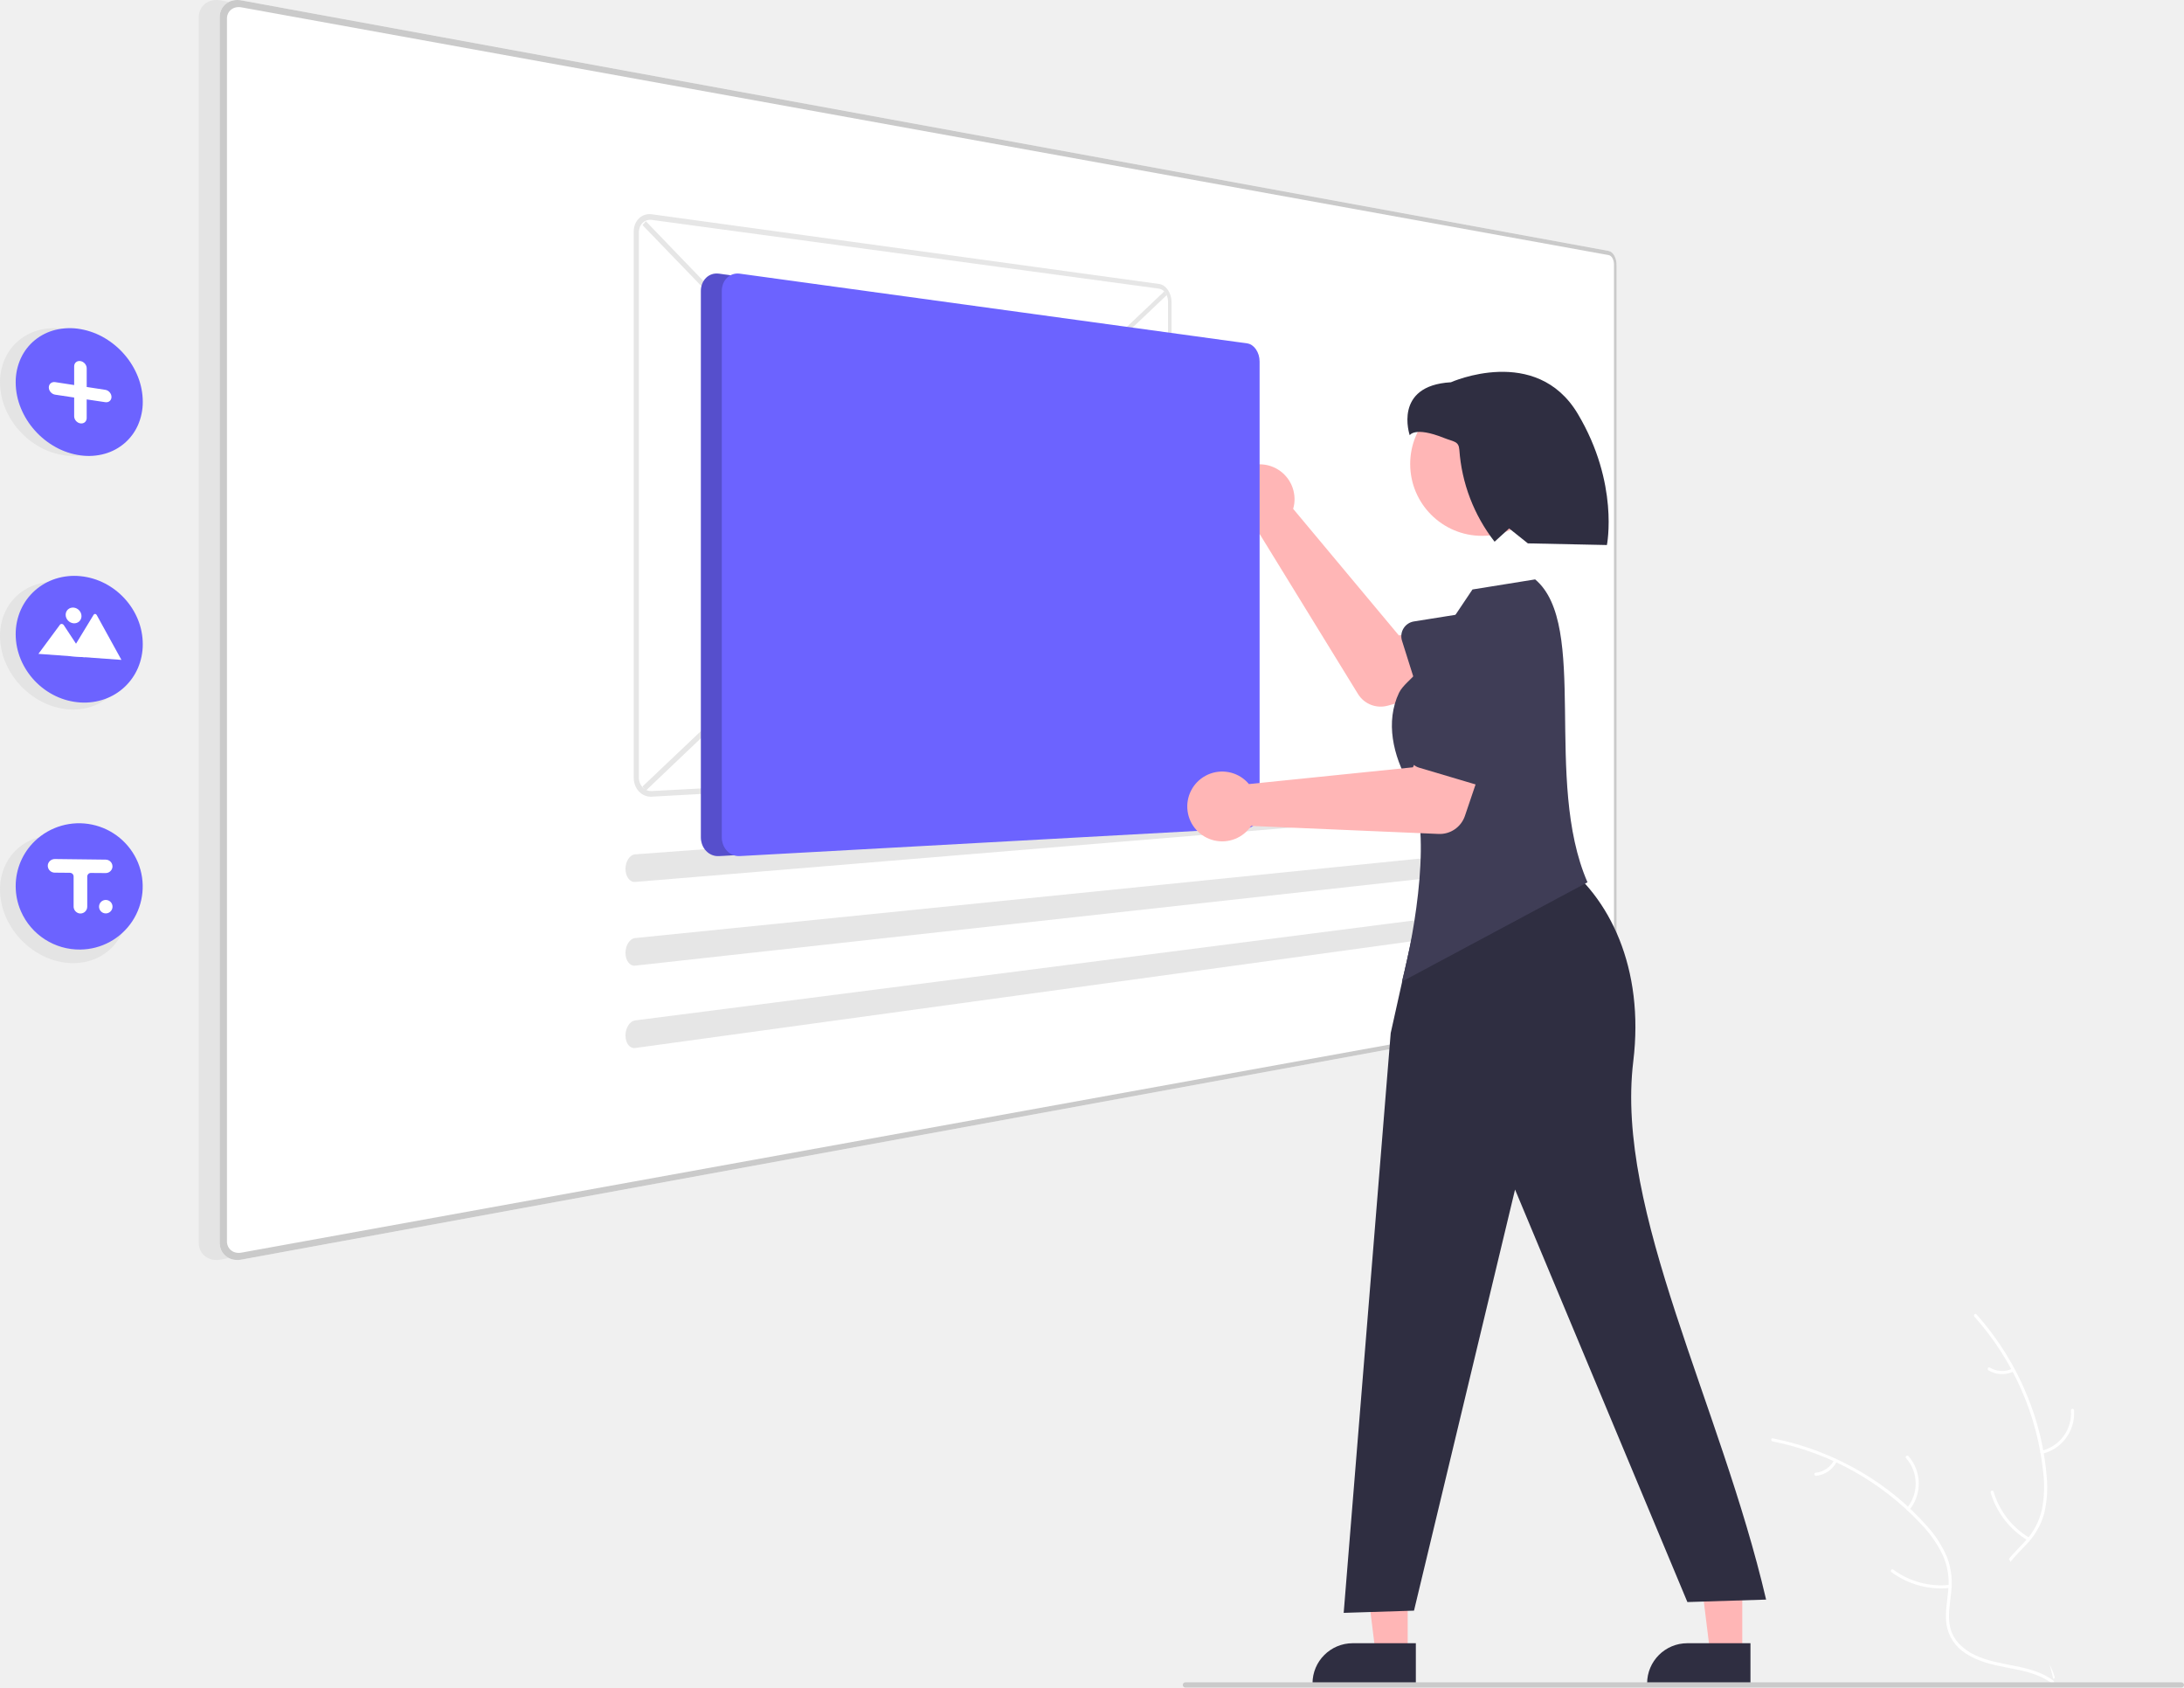
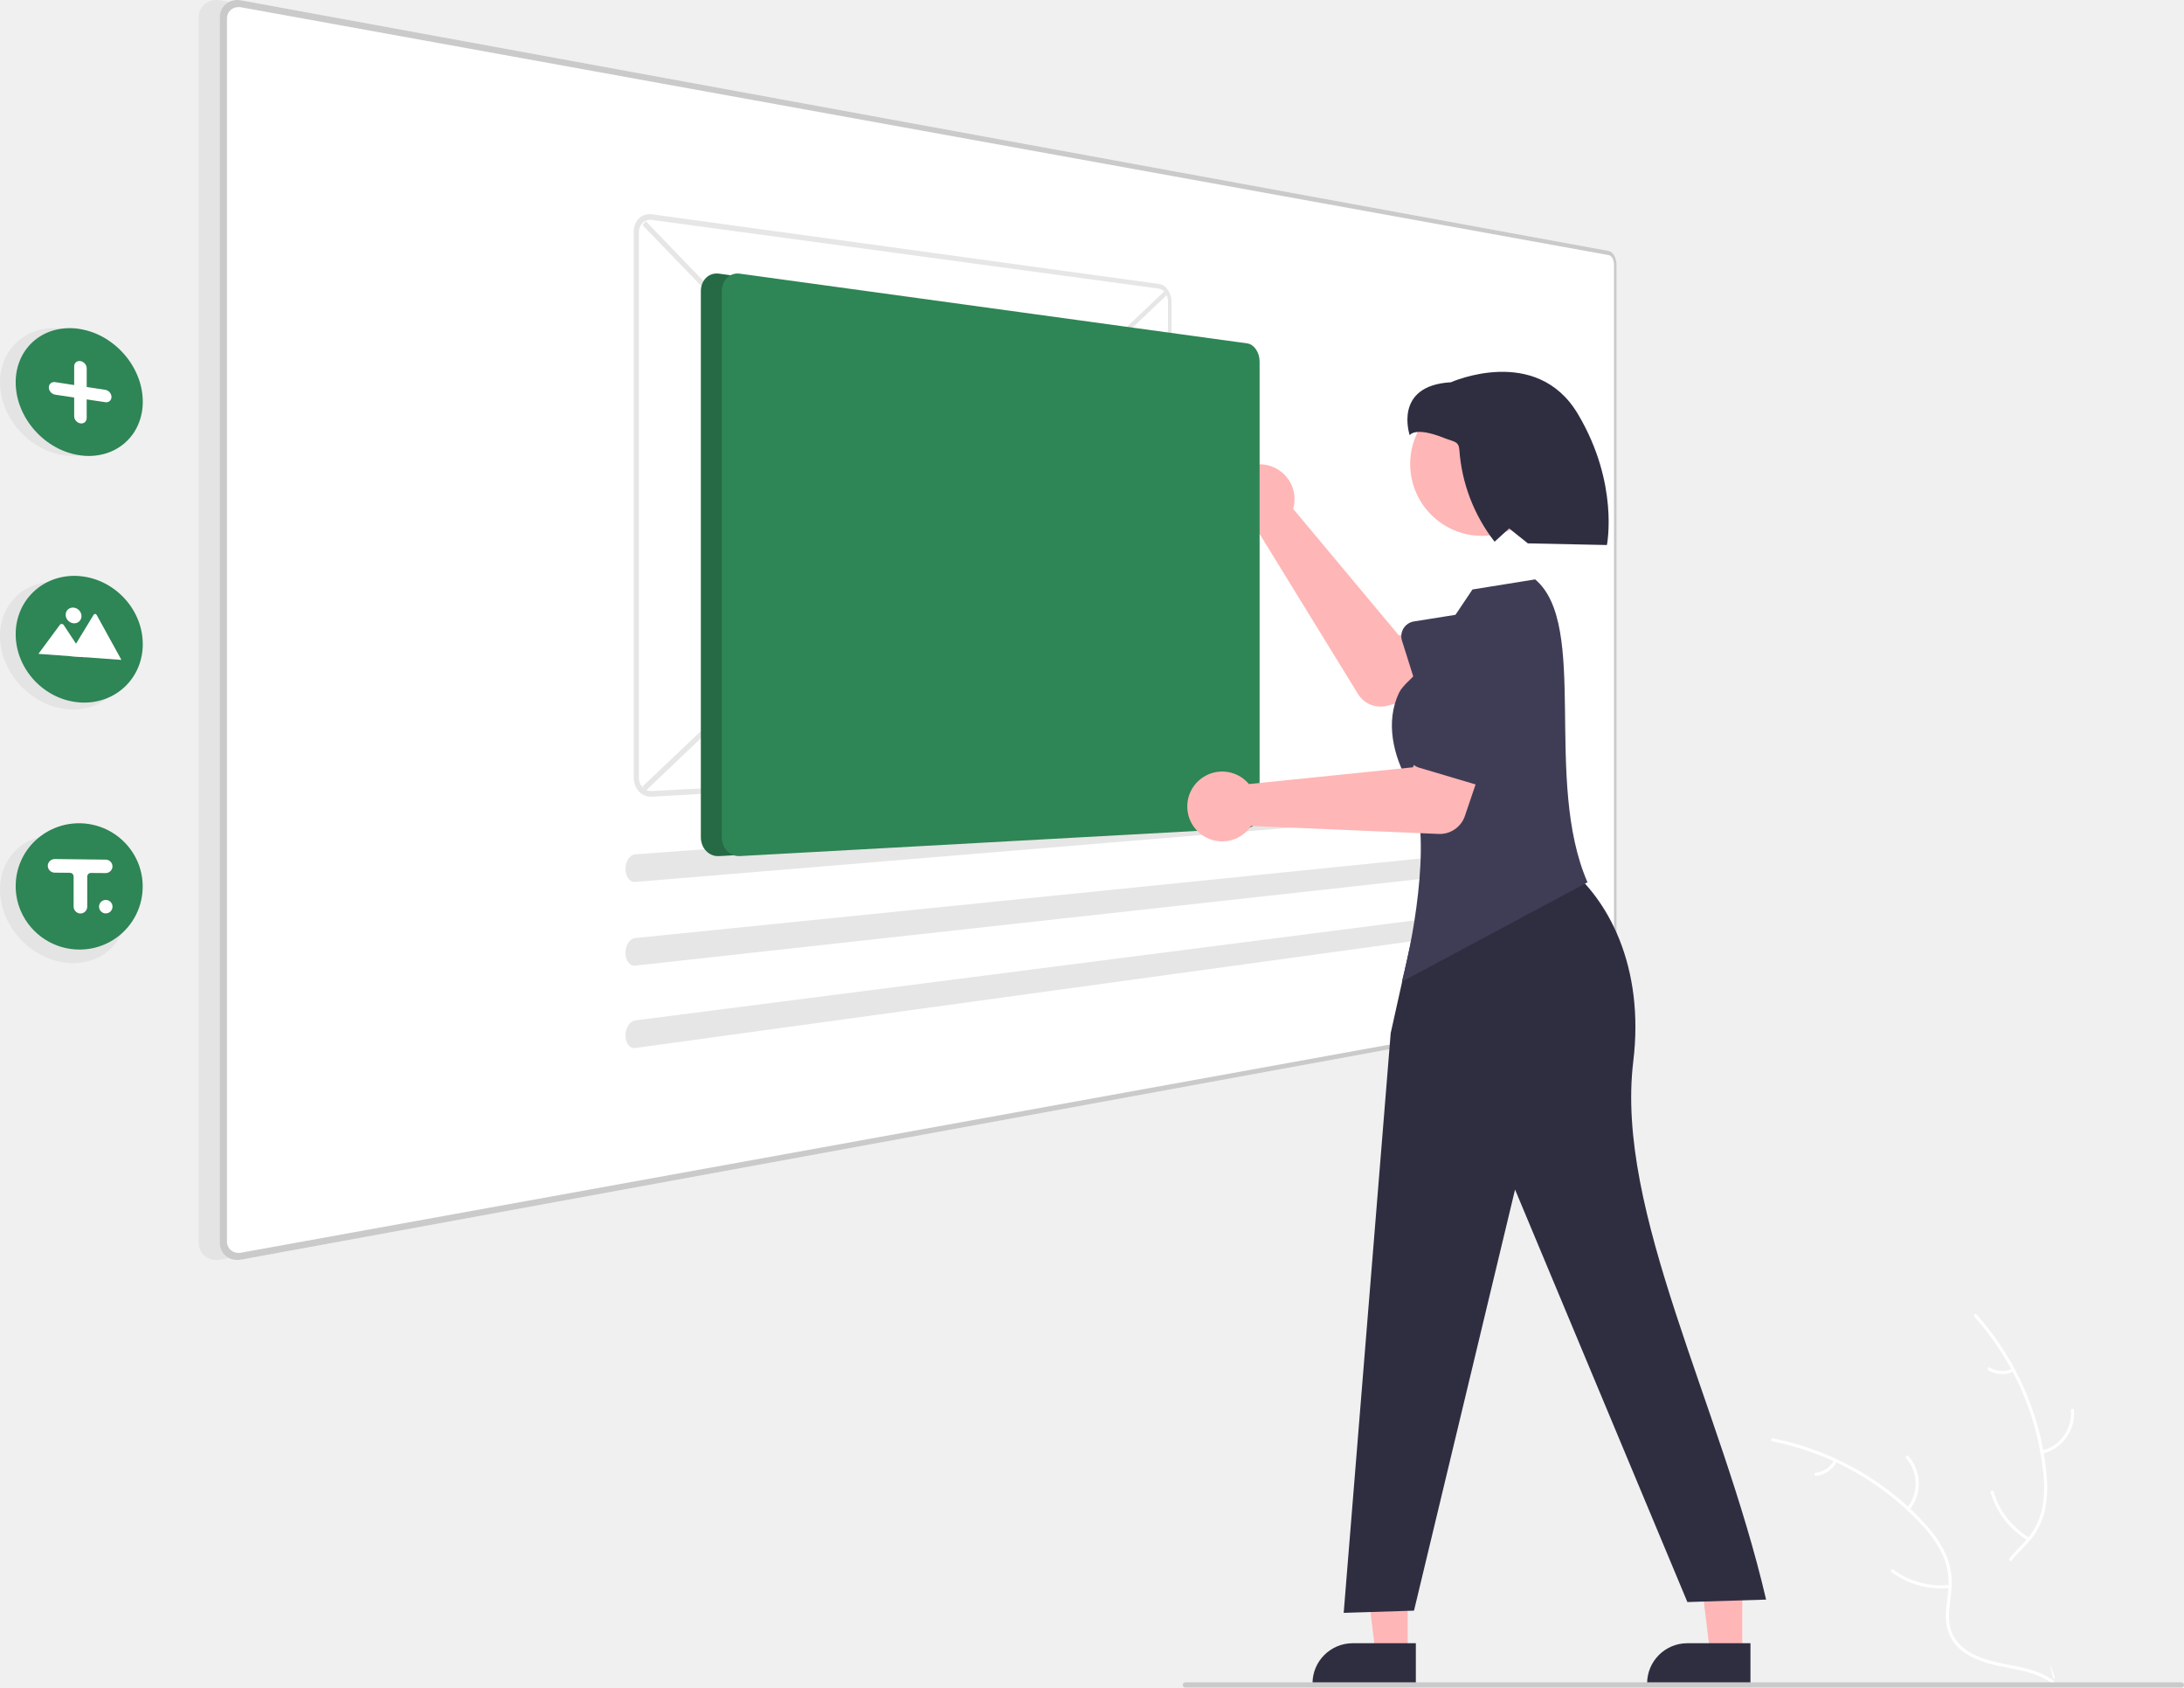
<svg xmlns="http://www.w3.org/2000/svg" width="835.459" height="645.47" viewBox="0 0 835.459 645.47" role="img" artist="Katerina Limpitsouni" source="https://undraw.co/">
  <path d="M983.112,692.03c-3.318-26.678-19.851-52.964-45.294-61.646a123.863,123.863,0,0,1-.006,85.04c-3.91,10.575-9.359,21.93-5.682,32.589,2.288,6.632,7.886,11.706,14.142,14.878,6.257,3.173,13.202,4.685,20.059,6.167l1.35,1.116C978.566,745.594,986.429,718.708,983.112,692.03Z" transform="translate(-182.2707 -127.2652)" fill="#f0f0f0" />
  <path d="M937.565,630.889a105.87,105.87,0,0,1,26.319,59.583,45.591,45.591,0,0,1-.519,14.275,26.149,26.149,0,0,1-6.503,12.128c-2.931,3.221-6.303,6.175-8.4,10.052a16.011,16.011,0,0,0-.782,13.071c1.852,5.311,5.501,9.64,9.218,13.749,4.126,4.563,8.484,9.236,10.238,15.285.213.733,1.337.36,1.125-.371-3.051-10.524-13.268-16.502-18.14-25.981-2.273-4.423-3.228-9.558-1.096-14.227,1.864-4.083,5.338-7.133,8.334-10.368a27.903,27.903,0,0,0,6.801-11.622,42.148,42.148,0,0,0,1.066-14.203,102.712,102.712,0,0,0-7.502-31.213,107.747,107.747,0,0,0-19.374-31.048c-.507-.567-1.287.325-.784.889Z" transform="translate(-182.2707 -127.2652)" fill="#fff" />
  <path d="M963.565,683.302a15.884,15.884,0,0,0,12.091-16.639c-.06-.76-1.244-.702-1.184.059a14.708,14.708,0,0,1-11.279,15.455c-.742.176-.366,1.3.371,1.125Z" transform="translate(-182.2707 -127.2652)" fill="#fff" />
  <path d="M958.563,715.438a30.615,30.615,0,0,1-13.671-17.632c-.215-.732-1.34-.36-1.125.371a31.844,31.844,0,0,0,14.264,18.319c.657.39,1.186-.671.533-1.058Z" transform="translate(-182.2707 -127.2652)" fill="#fff" />
  <path d="M951.984,650.792a8.991,8.991,0,0,1-8.52-.433c-.652-.398-1.18.663-.533,1.058a10.075,10.075,0,0,0,9.425.499.612.612,0,0,0,.377-.748.595.595,0,0,0-.748-.377Z" transform="translate(-182.2707 -127.2652)" fill="#fff" />
  <path d="M860.264,678.035c.4.26.8.52,1.2.79a118.407,118.407,0,0,1,15.14,11.82c.37.33.74.67,1.1,1.01a124.827,124.827,0,0,1,27.11,37.11,121.222,121.222,0,0,1,6.64,17.18c2.45,8.13,4.46,17.14,9.31,23.79a20.796,20.796,0,0,0,1.62,2h43.83c.1-.05.2-.09.3-.14l1.75.08c-.07-.31-.15-.63-.22-.94-.04-.18-.09-.36-.13-.54-.03-.12-.06-.24-.08-.35-.01-.04-.02-.08-.03-.11-.02-.11-.05-.21-.07-.31q-.66-2.685-1.36-5.37c0-.01,0-.01-.01-.02-3.59-13.63-8.35-27.08-15-39.38-.2-.37-.4-.75-.62-1.12a115.674,115.674,0,0,0-10.39-15.76,102.258,102.258,0,0,0-6.81-7.79,85.037,85.037,0,0,0-21.28-15.94c-15.72-8.3-33.92-11.48-50.72-6.41C861.114,677.765,860.694,677.895,860.264,678.035Z" transform="translate(-182.2707 -127.2652)" fill="#f0f0f0" />
  <path d="M860.362,678.591A105.87,105.87,0,0,1,917.25,710.319a45.591,45.591,0,0,1,8.181,11.71A26.149,26.149,0,0,1,927.54,735.629c-.401,4.336-1.314,8.725-.655,13.084a16.011,16.011,0,0,0,7.245,10.907c4.676,3.126,10.197,4.385,15.638,5.429,6.042,1.159,12.335,2.267,17.377,6.04.611.457,1.285-.517.675-.974-8.773-6.566-20.529-5.188-30.126-9.823-4.478-2.163-8.332-5.688-9.441-10.699-.97-4.382-.033-8.909.412-13.296a27.903,27.903,0,0,0-1.567-13.374,42.148,42.148,0,0,0-7.7-11.981,102.712,102.712,0,0,0-24.782-20.406,107.747,107.747,0,0,0-34.163-13.126c-.746-.148-.832,1.035-.091,1.182Z" transform="translate(-182.2707 -127.2652)" fill="#fff" />
  <path d="M912.678,704.786a15.884,15.884,0,0,0-.364-20.565c-.506-.57-1.416.189-.91.76a14.708,14.708,0,0,1,.299,19.13c-.486.587.491,1.259.974.675Z" transform="translate(-182.2707 -127.2652)" fill="#fff" />
  <path d="M928.033,733.457a30.615,30.615,0,0,1-21.531-5.847c-.613-.455-1.286.519-.675.974a31.844,31.844,0,0,0,22.418,6.039c.759-.084.543-1.25-.212-1.166Z" transform="translate(-182.2707 -127.2652)" fill="#fff" />
  <path d="M883.858,685.802a8.991,8.991,0,0,1-7.064,4.785c-.76.075-.543,1.24.212,1.166a10.075,10.075,0,0,0,7.826-5.276.612.612,0,0,0-.15-.824.595.595,0,0,0-.824.15Z" transform="translate(-182.2707 -127.2652)" fill="#fff" />
  <path id="a0650842-7e0d-4738-afc6-e49dd139c2fd-3336" data-name="Path 1" d="M789.69,223.246l-523.083-95.836a8.036,8.036,0,0,0-3.22.038,6.641,6.641,0,0,0-2.642,1.234,6.214,6.214,0,0,0-1.788,2.227,6.938,6.938,0,0,0-.657,3.008v468.623a6.941,6.941,0,0,0,.655,3.009,6.214,6.214,0,0,0,1.786,2.228,6.641,6.641,0,0,0,2.641,1.236,8.034,8.034,0,0,0,3.22.04l523.088-95.837a2.475,2.475,0,0,0,1.163-.59,4.426,4.426,0,0,0,.947-1.2,6.729,6.729,0,0,0,.637-1.637,7.865,7.865,0,0,0,.234-1.9v-279.3a7.866,7.866,0,0,0-.233-1.905,6.736,6.736,0,0,0-.637-1.638,4.433,4.433,0,0,0-.947-1.2,2.479,2.479,0,0,0-1.163-.591Z" transform="translate(-182.2707 -127.2652)" fill="#e4e4e4" />
  <path id="ab230013-2870-4714-bfc2-3c974790ba7e-3337" data-name="Path 1" d="M797.69,223.246l-523.083-95.836a8.036,8.036,0,0,0-3.22.038,6.641,6.641,0,0,0-2.642,1.234,6.214,6.214,0,0,0-1.788,2.227,6.938,6.938,0,0,0-.657,3.008v468.623a6.941,6.941,0,0,0,.655,3.009,6.214,6.214,0,0,0,1.786,2.228,6.641,6.641,0,0,0,2.641,1.236,8.034,8.034,0,0,0,3.22.04l523.088-95.837a2.475,2.475,0,0,0,1.163-.59,4.426,4.426,0,0,0,.947-1.2,6.729,6.729,0,0,0,.637-1.637,7.865,7.865,0,0,0,.234-1.9v-279.3a7.866,7.866,0,0,0-.233-1.905,6.736,6.736,0,0,0-.637-1.638,4.433,4.433,0,0,0-.947-1.2,2.479,2.479,0,0,0-1.163-.591Z" transform="translate(-182.2707 -127.2652)" fill="#fff" />
  <path id="efb73e9a-ed9f-4c58-9f24-e2c56f2a395b-3338" data-name="Path 2" d="M797.69,223.246l-523.083-95.836a8.036,8.036,0,0,0-3.22.038,6.641,6.641,0,0,0-2.642,1.234,6.214,6.214,0,0,0-1.788,2.227,6.938,6.938,0,0,0-.657,3.008v468.623a6.941,6.941,0,0,0,.655,3.009,6.214,6.214,0,0,0,1.786,2.228,6.641,6.641,0,0,0,2.641,1.236,8.034,8.034,0,0,0,3.22.04l523.088-95.837a2.475,2.475,0,0,0,1.163-.59,4.426,4.426,0,0,0,.947-1.2,6.729,6.729,0,0,0,.637-1.637,7.865,7.865,0,0,0,.234-1.9v-279.3a7.866,7.866,0,0,0-.233-1.905,6.736,6.736,0,0,0-.637-1.638,4.433,4.433,0,0,0-.947-1.2,2.479,2.479,0,0,0-1.163-.591Zm1.99,284.812a5.247,5.247,0,0,1-.156,1.272,4.489,4.489,0,0,1-.425,1.093,2.95,2.95,0,0,1-.632.8,1.649,1.649,0,0,1-.775.392l-523.08,94.773a5.349,5.349,0,0,1-2.145-.03,4.426,4.426,0,0,1-1.757-.825,4.142,4.142,0,0,1-1.188-1.484,4.627,4.627,0,0,1-.436-2v-467.634a4.629,4.629,0,0,1,.435-2,4.143,4.143,0,0,1,1.187-1.486,4.423,4.423,0,0,1,1.756-.826,5.35,5.35,0,0,1,2.145-.031l523.083,94.776a1.648,1.648,0,0,1,.775.392,2.95,2.95,0,0,1,.632.8,4.491,4.491,0,0,1,.426,1.092,5.244,5.244,0,0,1,.156,1.272v279.653Z" transform="translate(-182.2707 -127.2652)" fill="#cacaca" />
  <path id="f96011ca-2547-471d-b877-843add24502e-3339" data-name="Path 3" d="M182.271,273.534a21.866,21.866,0,0,1,1.981-9.268,19.536,19.536,0,0,1,5.372-6.926,20.088,20.088,0,0,1,7.887-3.913,23.237,23.237,0,0,1,9.529-.287,27.514,27.514,0,0,1,9.389,3.485,30.257,30.257,0,0,1,7.565,6.386,29.632,29.632,0,0,1,5.05,8.378,26.08,26.08,0,0,1,1.842,9.518,21.937,21.937,0,0,1-1.842,8.96,19.59,19.59,0,0,1-5.05,6.846,19.937,19.937,0,0,1-7.565,4.092,22.86,22.86,0,0,1-9.389.638h0a27.188,27.188,0,0,1-9.524-3.184,30.185,30.185,0,0,1-7.884-6.305,29.778,29.778,0,0,1-5.373-8.553A26.191,26.191,0,0,1,182.271,273.534Z" transform="translate(-182.2707 -127.2652)" fill="#e4e4e4" />
  <path id="e2afd39c-bfa9-4aab-9b72-f2692ed67225-3340" data-name="Path 3" d="M182.271,370.534a21.866,21.866,0,0,1,1.981-9.268,19.536,19.536,0,0,1,5.372-6.926,20.088,20.088,0,0,1,7.887-3.913,23.237,23.237,0,0,1,9.529-.287,27.514,27.514,0,0,1,9.389,3.485,30.257,30.257,0,0,1,7.565,6.386,29.632,29.632,0,0,1,5.05,8.378,26.08,26.08,0,0,1,1.842,9.518,21.937,21.937,0,0,1-1.842,8.96,19.59,19.59,0,0,1-5.05,6.846,19.937,19.937,0,0,1-7.565,4.092,22.86,22.86,0,0,1-9.389.638h0a27.188,27.188,0,0,1-9.524-3.184,30.185,30.185,0,0,1-7.884-6.305,29.778,29.778,0,0,1-5.373-8.553A26.191,26.191,0,0,1,182.271,370.534Z" transform="translate(-182.2707 -127.2652)" fill="#e4e4e4" />
  <path id="a7f5fcd6-9ca6-43fc-9a19-c5543edb3dc0-3341" data-name="Path 3" d="M182.271,467.534a21.866,21.866,0,0,1,1.981-9.268,19.536,19.536,0,0,1,5.372-6.926,20.088,20.088,0,0,1,7.887-3.913,23.237,23.237,0,0,1,9.529-.287,27.514,27.514,0,0,1,9.389,3.485,30.257,30.257,0,0,1,7.565,6.386,29.632,29.632,0,0,1,5.05,8.378,26.08,26.08,0,0,1,1.842,9.518,21.937,21.937,0,0,1-1.842,8.96,19.59,19.59,0,0,1-5.05,6.846,19.937,19.937,0,0,1-7.565,4.092,22.86,22.86,0,0,1-9.389.638h0a27.188,27.188,0,0,1-9.524-3.184,30.185,30.185,0,0,1-7.884-6.305,29.778,29.778,0,0,1-5.373-8.553A26.191,26.191,0,0,1,182.271,467.534Z" transform="translate(-182.2707 -127.2652)" fill="#e4e4e4" />
-   <path id="bf82177c-c5c5-4721-a492-d21e500fa887-3342" data-name="Path 3" d="M188.271,273.534a21.866,21.866,0,0,1,1.981-9.268,19.536,19.536,0,0,1,5.372-6.926,20.088,20.088,0,0,1,7.887-3.913,23.237,23.237,0,0,1,9.529-.287,27.514,27.514,0,0,1,9.389,3.485,30.257,30.257,0,0,1,7.565,6.386,29.632,29.632,0,0,1,5.05,8.378,26.08,26.08,0,0,1,1.842,9.518,21.937,21.937,0,0,1-1.842,8.96,19.59,19.59,0,0,1-5.05,6.846,19.937,19.937,0,0,1-7.565,4.092,22.86,22.86,0,0,1-9.389.638h0a27.188,27.188,0,0,1-9.524-3.184,30.185,30.185,0,0,1-7.884-6.305,29.778,29.778,0,0,1-5.373-8.553A26.191,26.191,0,0,1,188.271,273.534Z" transform="translate(-182.2707 -127.2652)" fill="#6c63ff" />
-   <path id="fe313e0a-2048-439a-a54e-0e20ebfa32da-3343" data-name="Path 4" d="M188.271,369.873a22.865,22.865,0,0,1,1.981-9.418,21.7,21.7,0,0,1,5.372-7.32,21.994,21.994,0,0,1,7.887-4.5,23.587,23.587,0,0,1,9.529-.991,25.758,25.758,0,0,1,9.389,2.791,27.178,27.178,0,0,1,7.565,5.827,26.864,26.864,0,0,1,5.05,8,25.028,25.028,0,0,1,1.841,9.393,22.9,22.9,0,0,1-1.842,9.1,21.766,21.766,0,0,1-12.615,11.87,23.394,23.394,0,0,1-9.389,1.331h0a25.609,25.609,0,0,1-9.524-2.48,27.214,27.214,0,0,1-13.255-13.885A25.1,25.1,0,0,1,188.271,369.873Z" transform="translate(-182.2707 -127.2652)" fill="#6c63ff" />
-   <path id="bd4ad8d1-9beb-4dfd-9043-04087d822fa4-3344" data-name="Path 5" d="M188.271,466.212a23.912,23.912,0,0,1,7.353-17.281,24.417,24.417,0,0,1,39.415,8.223,24.109,24.109,0,0,1-21.999,33.304h0a24.465,24.465,0,0,1-22.78-14.675A24.029,24.029,0,0,1,188.271,466.212Z" transform="translate(-182.2707 -127.2652)" fill="#6c63ff" />
+   <path id="bf82177c-c5c5-4721-a492-d21e500fa887-3342" data-name="Path 3" d="M188.271,273.534a21.866,21.866,0,0,1,1.981-9.268,19.536,19.536,0,0,1,5.372-6.926,20.088,20.088,0,0,1,7.887-3.913,23.237,23.237,0,0,1,9.529-.287,27.514,27.514,0,0,1,9.389,3.485,30.257,30.257,0,0,1,7.565,6.386,29.632,29.632,0,0,1,5.05,8.378,26.08,26.08,0,0,1,1.842,9.518,21.937,21.937,0,0,1-1.842,8.96,19.59,19.59,0,0,1-5.05,6.846,19.937,19.937,0,0,1-7.565,4.092,22.86,22.86,0,0,1-9.389.638h0a27.188,27.188,0,0,1-9.524-3.184,30.185,30.185,0,0,1-7.884-6.305,29.778,29.778,0,0,1-5.373-8.553A26.191,26.191,0,0,1,188.271,273.534Z" transform="translate(-182.2707 -127.2652)" fill="#2e8555" />
+   <path id="fe313e0a-2048-439a-a54e-0e20ebfa32da-3343" data-name="Path 4" d="M188.271,369.873a22.865,22.865,0,0,1,1.981-9.418,21.7,21.7,0,0,1,5.372-7.32,21.994,21.994,0,0,1,7.887-4.5,23.587,23.587,0,0,1,9.529-.991,25.758,25.758,0,0,1,9.389,2.791,27.178,27.178,0,0,1,7.565,5.827,26.864,26.864,0,0,1,5.05,8,25.028,25.028,0,0,1,1.841,9.393,22.9,22.9,0,0,1-1.842,9.1,21.766,21.766,0,0,1-12.615,11.87,23.394,23.394,0,0,1-9.389,1.331h0a25.609,25.609,0,0,1-9.524-2.48,27.214,27.214,0,0,1-13.255-13.885A25.1,25.1,0,0,1,188.271,369.873Z" transform="translate(-182.2707 -127.2652)" fill="#2e8555" />
+   <path id="bd4ad8d1-9beb-4dfd-9043-04087d822fa4-3344" data-name="Path 5" d="M188.271,466.212a23.912,23.912,0,0,1,7.353-17.281,24.417,24.417,0,0,1,39.415,8.223,24.109,24.109,0,0,1-21.999,33.304h0a24.465,24.465,0,0,1-22.78-14.675A24.029,24.029,0,0,1,188.271,466.212Z" transform="translate(-182.2707 -127.2652)" fill="#2e8555" />
  <path id="a8cdce74-e5d0-4904-9e42-fa7998d61cd8-3345" data-name="Path 6" d="M203.38,273.424l7.262,1.116v-7.16a2.154,2.154,0,0,1,.186-.9,1.91,1.91,0,0,1,.513-.678,1.955,1.955,0,0,1,.762-.391,2.269,2.269,0,0,1,.933-.04,2.713,2.713,0,0,1,.933.334,3.01,3.01,0,0,1,.762.63,2.959,2.959,0,0,1,.515.837,2.59,2.59,0,0,1,.191.955v7.15l7.124,1.093a2.641,2.641,0,0,1,.918.327,2.947,2.947,0,0,1,1.254,1.448,2.573,2.573,0,0,1,.185.947,2.16,2.16,0,0,1-.185.891,1.917,1.917,0,0,1-.5.674,1.941,1.941,0,0,1-.749.394,2.221,2.221,0,0,1-.918.048l-7.134-1.067v7.134a2.17,2.17,0,0,1-.188.9,1.95,1.95,0,0,1-.512.683,1.99,1.99,0,0,1-.76.4,2.274,2.274,0,0,1-.932.054,2.676,2.676,0,0,1-.934-.32,2.947,2.947,0,0,1-.763-.62,2.9,2.9,0,0,1-.515-.832,2.566,2.566,0,0,1-.186-.957v-7.16l-7.262-1.09a2.75,2.75,0,0,1-.948-.331,3.023,3.023,0,0,1-.775-.631,2.95,2.95,0,0,1-.523-.838,2.58,2.58,0,0,1-.192-.967,2.16,2.16,0,0,1,.192-.907,1.941,1.941,0,0,1,.523-.684,2.005,2.005,0,0,1,.775-.4A2.325,2.325,0,0,1,203.38,273.424Z" transform="translate(-182.2707 -127.2652)" fill="#fff" />
  <path id="b7a04d04-cd1f-49a6-9e27-762621fbfe12-3346" data-name="Path 7" d="M208.477,378.198l20.166,1.462h.074l-9.457-17.17a.756.756,0,0,0-.245-.268.736.736,0,0,0-.161-.081.7.7,0,0,0-.177-.039.652.652,0,0,0-.176.008.614.614,0,0,0-.161.054.589.589,0,0,0-.245.227l-6.435,10.578-.31.509Z" transform="translate(-182.2707 -127.2652)" fill="#fff" />
  <path id="aee7be29-824b-4068-b60b-6c8751f56236-3347" data-name="Path 8" d="M196.968,377.363l17.792,1.29-3.41-5.176-.246-.374-4.472-6.789a1.021,1.021,0,0,0-.291-.262,1.001,1.001,0,0,0-.173-.082.963.963,0,0,0-.192-.047.917.917,0,0,0-.191-.007.876.876,0,0,0-.183.032.83.83,0,0,0-.169.07.806.806,0,0,0-.15.106l-.015.018-.019.018-.015.019-.015.019Z" transform="translate(-182.2707 -127.2652)" fill="#fff" />
  <path id="ba3c0334-c882-4ee2-a1c6-8432d6f0f237-3348" data-name="Ellipse 1" d="M210.423,359.664a3.219,3.219,0,0,1,1.177.336,3.415,3.415,0,0,1,.959.725,3.373,3.373,0,0,1,.646,1.008,3.119,3.119,0,0,1,.237,1.186,2.827,2.827,0,0,1-.237,1.146,2.671,2.671,0,0,1-.646.9,2.708,2.708,0,0,1-.959.563,2.92,2.92,0,0,1-1.177.139,3.216,3.216,0,0,1-1.179-.333,3.414,3.414,0,0,1-.964-.724,3.374,3.374,0,0,1-.651-1.01,3.12,3.12,0,0,1-.239-1.192,2.827,2.827,0,0,1,.239-1.15,2.671,2.671,0,0,1,.651-.9,2.71,2.71,0,0,1,.964-.558A2.924,2.924,0,0,1,210.423,359.664Z" transform="translate(-182.2707 -127.2652)" fill="#fff" />
  <path id="a6488acd-751d-43fe-95e8-3811e87b97c8-3349" data-name="Rectangle 2" d="M428.034,428.109l199.68-189.457.856,1.5-199.288,189.56Z" transform="translate(-182.2707 -127.2652)" fill="#e6e6e6" />
  <path id="f4872601-d834-4ac9-b8ed-95180004a4aa-3350" data-name="Rectangle 3" d="M428.066,213.376l1.252-1.5,199.234,206.825-.859,1.425Z" transform="translate(-182.2707 -127.2652)" fill="#e6e6e6" />
  <path id="fd144007-5a21-49cb-9314-d281c54acffb-3351" data-name="Path 9" d="M625.694,235.886l-194.1-26.666a5.967,5.967,0,0,0-2.675.228,5.75,5.75,0,0,0-2.193,1.324,6.393,6.393,0,0,0-1.485,2.2,7.6,7.6,0,0,0-.547,2.878v208.94a7.948,7.948,0,0,0,.547,2.92,7.15,7.15,0,0,0,1.484,2.328,6.423,6.423,0,0,0,2.193,1.5,6.153,6.153,0,0,0,2.675.448l194.101-10.69a3.936,3.936,0,0,0,1.845-.6,5.323,5.323,0,0,0,1.5-1.421,7.089,7.089,0,0,0,1.01-2.037,8.192,8.192,0,0,0,.371-2.446v-172.02a8.5,8.5,0,0,0-.371-2.477,7.807,7.807,0,0,0-1.01-2.12,6.016,6.016,0,0,0-1.5-1.545A4.253,4.253,0,0,0,625.694,235.886Zm-194.1,193.95a4.394,4.394,0,0,1-1.909-.324,4.589,4.589,0,0,1-1.564-1.074,5.109,5.109,0,0,1-1.058-1.666,5.679,5.679,0,0,1-.39-2.083v-208.58a5.431,5.431,0,0,1,.39-2.051,4.569,4.569,0,0,1,1.058-1.574,4.108,4.108,0,0,1,1.564-.945,4.259,4.259,0,0,1,1.909-.167l194.1,26.305a3.035,3.035,0,0,1,1.319.532,4.294,4.294,0,0,1,1.074,1.1,5.575,5.575,0,0,1,.723,1.515,6.07,6.07,0,0,1,.266,1.771v172.267a5.854,5.854,0,0,1-.266,1.75,5.063,5.063,0,0,1-.723,1.456,3.8,3.8,0,0,1-1.074,1.014,2.809,2.809,0,0,1-1.319.423Z" transform="translate(-182.2707 -127.2652)" fill="#e6e6e6" />
  <g id="b5e30cc8-5ae1-449e-85b5-4004b80a7a56" data-name="b12ed9b2-cc32-4c4f-a9d5-2d1deb4d0e3e">
    <path id="a649d73e-ec59-4c3e-8cce-1f940f947e89-3352" data-name="Path 14" d="M425.164,454.051a2.96,2.96,0,0,0-1.427.554,4.493,4.493,0,0,0-1.158,1.251,6.417,6.417,0,0,0-.772,1.758,7.545,7.545,0,0,0-.267,2.082,7.013,7.013,0,0,0,.3,1.987,5.277,5.277,0,0,0,.78,1.58,3.515,3.515,0,0,0,1.147,1.023,2.6,2.6,0,0,0,1.4.315l339.804-28.137a1.164,1.164,0,0,0,.718-.329,2.717,2.717,0,0,0,.59-.828,5.284,5.284,0,0,0,.4-1.2,7.289,7.289,0,0,0,.156-1.458,7.068,7.068,0,0,0-.132-1.445,4.807,4.807,0,0,0-.384-1.169,2.339,2.339,0,0,0-.574-.779,1.046,1.046,0,0,0-.714-.264h-.06Z" transform="translate(-182.2707 -127.2652)" fill="#e6e6e6" />
  </g>
  <g id="a3d56c43-6c72-48a5-a1aa-00d4337a9f01" data-name="e10bb4bc-6df1-41b6-ac46-84090840b498">
    <path id="fcd1be7c-dd66-4ef0-bebb-a6cb75017f49-3353" data-name="Path 15" d="M425.164,486.071a3.043,3.043,0,0,0-1.427.593,4.679,4.679,0,0,0-1.158,1.278,6.612,6.612,0,0,0-.772,1.779,7.623,7.623,0,0,0-.267,2.095,6.927,6.927,0,0,0,.3,1.979,5.107,5.107,0,0,0,.78,1.559,3.376,3.376,0,0,0,1.145.991,2.556,2.556,0,0,0,1.4.277l339.806-37.486a1.2,1.2,0,0,0,.718-.349,2.824,2.824,0,0,0,.59-.845,5.418,5.418,0,0,0,.4-1.216,7.352,7.352,0,0,0,.156-1.463,7.015,7.015,0,0,0-.132-1.442,4.692,4.692,0,0,0-.384-1.158,2.249,2.249,0,0,0-.577-.76,1.021,1.021,0,0,0-.714-.245h-.06Z" transform="translate(-182.2707 -127.2652)" fill="#e6e6e6" />
  </g>
  <g id="b86b841b-6efa-4245-8922-ec58e5370162" data-name="e3c0a870-6a35-4470-a43f-0902a465f5fb">
    <path id="f8e452a4-70d1-4eed-9ead-ca836e74dca4-3354" data-name="Path 16" d="M425.164,517.573a3.132,3.132,0,0,0-1.427.632,4.868,4.868,0,0,0-1.158,1.31,6.81,6.81,0,0,0-.772,1.8,7.701,7.701,0,0,0-.267,2.101,6.843,6.843,0,0,0,.3,1.97,4.944,4.944,0,0,0,.78,1.538,3.246,3.246,0,0,0,1.145.96,2.519,2.519,0,0,0,1.4.239l339.806-46.683a1.238,1.238,0,0,0,.718-.368,2.934,2.934,0,0,0,.59-.861,5.548,5.548,0,0,0,.4-1.227,7.415,7.415,0,0,0,.156-1.467,6.961,6.961,0,0,0-.132-1.438,4.578,4.578,0,0,0-.384-1.148,2.163,2.163,0,0,0-.577-.744 1.0 1,0,0,0-.714-.226h-.06Z" transform="translate(-182.2707 -127.2652)" fill="#e6e6e6" />
  </g>
  <path id="fb3cf623-4c27-484d-8f36-79433da26778-3355" data-name="Path 17" d="M222.734,456.066l-19.398-.232a2.761,2.761,0,0,0-.954.135,2.726,2.726,0,0,0-.823.437,2.681,2.681,0,0,0-.624.687,2.653,2.653,0,0,0-.355.883,2.579,2.579,0,0,0,.057,1.124,2.615,2.615,0,0,0,.21.527,2.659,2.659,0,0,0,.743.873,2.694,2.694,0,0,0,1.605.547l5.834.053a1.413,1.413,0,0,1,1.29.857,1.379,1.379,0,0,1,.11.541v11.444a2.665,2.665,0,0,0,.594,1.739,2.692,2.692,0,0,0,1.579.95,2.613,2.613,0,0,0,2.8-1.472,2.581,2.581,0,0,0,.242-1.089v-11.54a1.371,1.371,0,0,1,1.372-1.37l.013 0,5.573.044a2.629,2.629,0,0,0,2.663-2.113,2.601,2.601,0,0,0-2.531-3.025Z" transform="translate(-182.2707 -127.2652)" fill="#fff" />
  <path id="a62d2508-f0bf-44ee-9014-84ffc49b2c41-3356" data-name="Ellipse 2" d="M222.735,471.484a2.575,2.575,0,1,1-2.371,1.573A2.567,2.567,0,0,1,222.735,471.484Z" transform="translate(-182.2707 -127.2652)" fill="#fff" />
  <path d="M677.383,319.825a13.389,13.389,0,0,1-.433,2.063l40.436,48.416,15.102-2.602,6.906,22.278-26.287,7.205a10.176,10.176,0,0,1-11.359-4.485l-37.581-61.139a13.352,13.352,0,1,1,13.216-11.736Z" transform="translate(-182.2707 -127.2652)" fill="#ffb6b6" />
  <path d="M719.176,367.605a5.718,5.718,0,0,1,3.966-2.643l28.369-4.524a15.896,15.896,0,0,1,9.65,30.292L735.241,403.332a5.724,5.724,0,0,1-7.961-3.426l-8.694-27.57A5.717,5.717,0,0,1,719.176,367.605Z" transform="translate(-182.2707 -127.2652)" fill="#3f3d56" />
  <polygon points="538.487 632.518 526.227 632.518 520.395 585.23 538.489 585.231 538.487 632.518" fill="#ffb6b6" />
  <path d="M723.884,771.668l-39.531-.001v-.5a15.387,15.387,0,0,1,15.386-15.386h.001l24.144.001Z" transform="translate(-182.2707 -127.2652)" fill="#2f2e41" />
  <polygon points="666.487 632.518 654.227 632.518 648.395 585.23 666.489 585.231 666.487 632.518" fill="#ffb6b6" />
  <path d="M851.884,771.668l-39.531-.001v-.5a15.387,15.387,0,0,1,15.386-15.386h.001l24.144.001Z" transform="translate(-182.2707 -127.2652)" fill="#2f2e41" />
  <path d="M725.544,471.735l53.125-15.352c19.353,13.727,32.715,41.24,28.388,76.839-6.974,57.368,33.399,131.13,50.811,205.869L827.76,740.037,761.831,582.257,723.178,743.322l-26.896.845,17.986-221.769Z" transform="translate(-182.2707 -127.2652)" fill="#2f2e41" />
  <circle cx="566.93" cy="177.474" r="27.482" fill="#ffb6b6" />
  <path d="M721.238,426.942c-6.074-10.663-9.076-23.613-3.789-34.687,1.331-2.788,4.961-5.424,6.861-7.861l21.234-31.659,23.976-3.857c20.749,17.402,3.024,76.857,20.024,115.857l-71,38C723.619,483.353,730.469,443.146,721.238,426.942Z" transform="translate(-182.2707 -127.2652)" fill="#3f3d56" />
  <path d="M721.544,293.735s1.861-3.447,13,1c3.899,1.556,5.727,1.199,5.98,4.585a64.621,64.621,0,0,0,13.396,35.034l.085.109,5.569-5.082,7.161,5.717,30.234.635s4.774-23.505-11.139-50.186-48.533-12.07-48.533-12.07C715.02,274.749,721.544,293.735,721.544,293.735Z" transform="translate(-182.2707 -127.2652)" fill="#2f2e41" />
-   <path id="e3bc2865-e5cc-42bd-b905-26cd15d9eaa8-3357" data-name="Path 9" d="M651.385,258.607l-194.1-26.666a5.967,5.967,0,0,0-2.675.228,5.75,5.75,0,0,0-2.193,1.324,6.393,6.393,0,0,0-1.485,2.2,7.6,7.6,0,0,0-.547,2.878v208.94a7.948,7.948,0,0,0,.547,2.92,7.15,7.15,0,0,0,1.484,2.328,6.423,6.423,0,0,0,2.193,1.5,6.153,6.153,0,0,0,2.675.448l194.101-10.69a3.936,3.936,0,0,0,1.845-.6,5.323,5.323,0,0,0,1.5-1.421,7.089,7.089,0,0,0,1.01-2.037,8.192,8.192,0,0,0,.371-2.446v-172.02a8.5,8.5,0,0,0-.371-2.477,7.807,7.807,0,0,0-1.01-2.12,6.016,6.016,0,0,0-1.5-1.545A4.253,4.253,0,0,0,651.385,258.607Z" transform="translate(-182.2707 -127.2652)" fill="#6c63ff" />
+   <path id="e3bc2865-e5cc-42bd-b905-26cd15d9eaa8-3357" data-name="Path 9" d="M651.385,258.607l-194.1-26.666a5.967,5.967,0,0,0-2.675.228,5.75,5.75,0,0,0-2.193,1.324,6.393,6.393,0,0,0-1.485,2.2,7.6,7.6,0,0,0-.547,2.878v208.94a7.948,7.948,0,0,0,.547,2.92,7.15,7.15,0,0,0,1.484,2.328,6.423,6.423,0,0,0,2.193,1.5,6.153,6.153,0,0,0,2.675.448l194.101-10.69a3.936,3.936,0,0,0,1.845-.6,5.323,5.323,0,0,0,1.5-1.421,7.089,7.089,0,0,0,1.01-2.037,8.192,8.192,0,0,0,.371-2.446v-172.02a8.5,8.5,0,0,0-.371-2.477,7.807,7.807,0,0,0-1.01-2.12,6.016,6.016,0,0,0-1.5-1.545A4.253,4.253,0,0,0,651.385,258.607Z" transform="translate(-182.2707 -127.2652)" fill="#2e8555" />
  <path id="b68ff6b4-7e21-4c16-926b-abc7c0c87ae6-3358" data-name="Path 9" d="M651.385,258.607l-194.1-26.666a5.967,5.967,0,0,0-2.675.228,5.75,5.75,0,0,0-2.193,1.324,6.393,6.393,0,0,0-1.485,2.2,7.6,7.6,0,0,0-.547,2.878v208.94a7.948,7.948,0,0,0,.547,2.92,7.15,7.15,0,0,0,1.484,2.328,6.423,6.423,0,0,0,2.193,1.5,6.153,6.153,0,0,0,2.675.448l194.101-10.69a3.936,3.936,0,0,0,1.845-.6,5.323,5.323,0,0,0,1.5-1.421,7.089,7.089,0,0,0,1.01-2.037,8.192,8.192,0,0,0,.371-2.446v-172.02a8.5,8.5,0,0,0-.371-2.477,7.807,7.807,0,0,0-1.01-2.12,6.016,6.016,0,0,0-1.5-1.545A4.253,4.253,0,0,0,651.385,258.607Z" transform="translate(-182.2707 -127.2652)" opacity="0.2" />
-   <path id="b6d259d0-7a66-4dd7-a2f5-b1dbe4f4dee1-3359" data-name="Path 9" d="M659.385,258.607l-194.1-26.666a5.967,5.967,0,0,0-2.675.228,5.75,5.75,0,0,0-2.193,1.324,6.393,6.393,0,0,0-1.485,2.2,7.6,7.6,0,0,0-.547,2.878v208.94a7.948,7.948,0,0,0,.547,2.92,7.15,7.15,0,0,0,1.484,2.328,6.423,6.423,0,0,0,2.193,1.5,6.153,6.153,0,0,0,2.675.448l194.101-10.69a3.936,3.936,0,0,0,1.845-.6,5.323,5.323,0,0,0,1.5-1.421,7.089,7.089,0,0,0,1.01-2.037,8.192,8.192,0,0,0,.371-2.446v-172.02a8.5,8.5,0,0,0-.371-2.477,7.807,7.807,0,0,0-1.01-2.12,6.016,6.016,0,0,0-1.5-1.545A4.253,4.253,0,0,0,659.385,258.607Z" transform="translate(-182.2707 -127.2652)" fill="#6c63ff" />
+   <path id="b6d259d0-7a66-4dd7-a2f5-b1dbe4f4dee1-3359" data-name="Path 9" d="M659.385,258.607l-194.1-26.666a5.967,5.967,0,0,0-2.675.228,5.75,5.75,0,0,0-2.193,1.324,6.393,6.393,0,0,0-1.485,2.2,7.6,7.6,0,0,0-.547,2.878v208.94a7.948,7.948,0,0,0,.547,2.92,7.15,7.15,0,0,0,1.484,2.328,6.423,6.423,0,0,0,2.193,1.5,6.153,6.153,0,0,0,2.675.448l194.101-10.69a3.936,3.936,0,0,0,1.845-.6,5.323,5.323,0,0,0,1.5-1.421,7.089,7.089,0,0,0,1.01-2.037,8.192,8.192,0,0,0,.371-2.446v-172.02a8.5,8.5,0,0,0-.371-2.477,7.807,7.807,0,0,0-1.01-2.12,6.016,6.016,0,0,0-1.5-1.545A4.253,4.253,0,0,0,659.385,258.607Z" transform="translate(-182.2707 -127.2652)" fill="#2e8555" />
  <path d="M658.552,425.648a13.389,13.389,0,0,1,1.468,1.514l62.753-6.415,6.295-13.972,22.328,6.745-8.741,25.817a10.176,10.176,0,0,1-10.074,6.903l-71.7-3.072a13.352,13.352,0,1,1-2.329-17.521Z" transform="translate(-182.2707 -127.2652)" fill="#ffb6b6" />
  <path d="M721.538,417.753a5.718,5.718,0,0,1,.029-4.766l12.128-26.042a15.896,15.896,0,0,1,30.505,8.956l-4.063,28.533a5.724,5.724,0,0,1-7.295,4.68l-27.714-8.225A5.717,5.717,0,0,1,721.538,417.753Z" transform="translate(-182.2707 -127.2652)" fill="#3f3d56" />
  <path d="M1016.729,772.735h-381a1,1,0,0,1,0-2h381a1,1,0,0,1,0,2Z" transform="translate(-182.2707 -127.2652)" fill="#cacaca" />
</svg>
